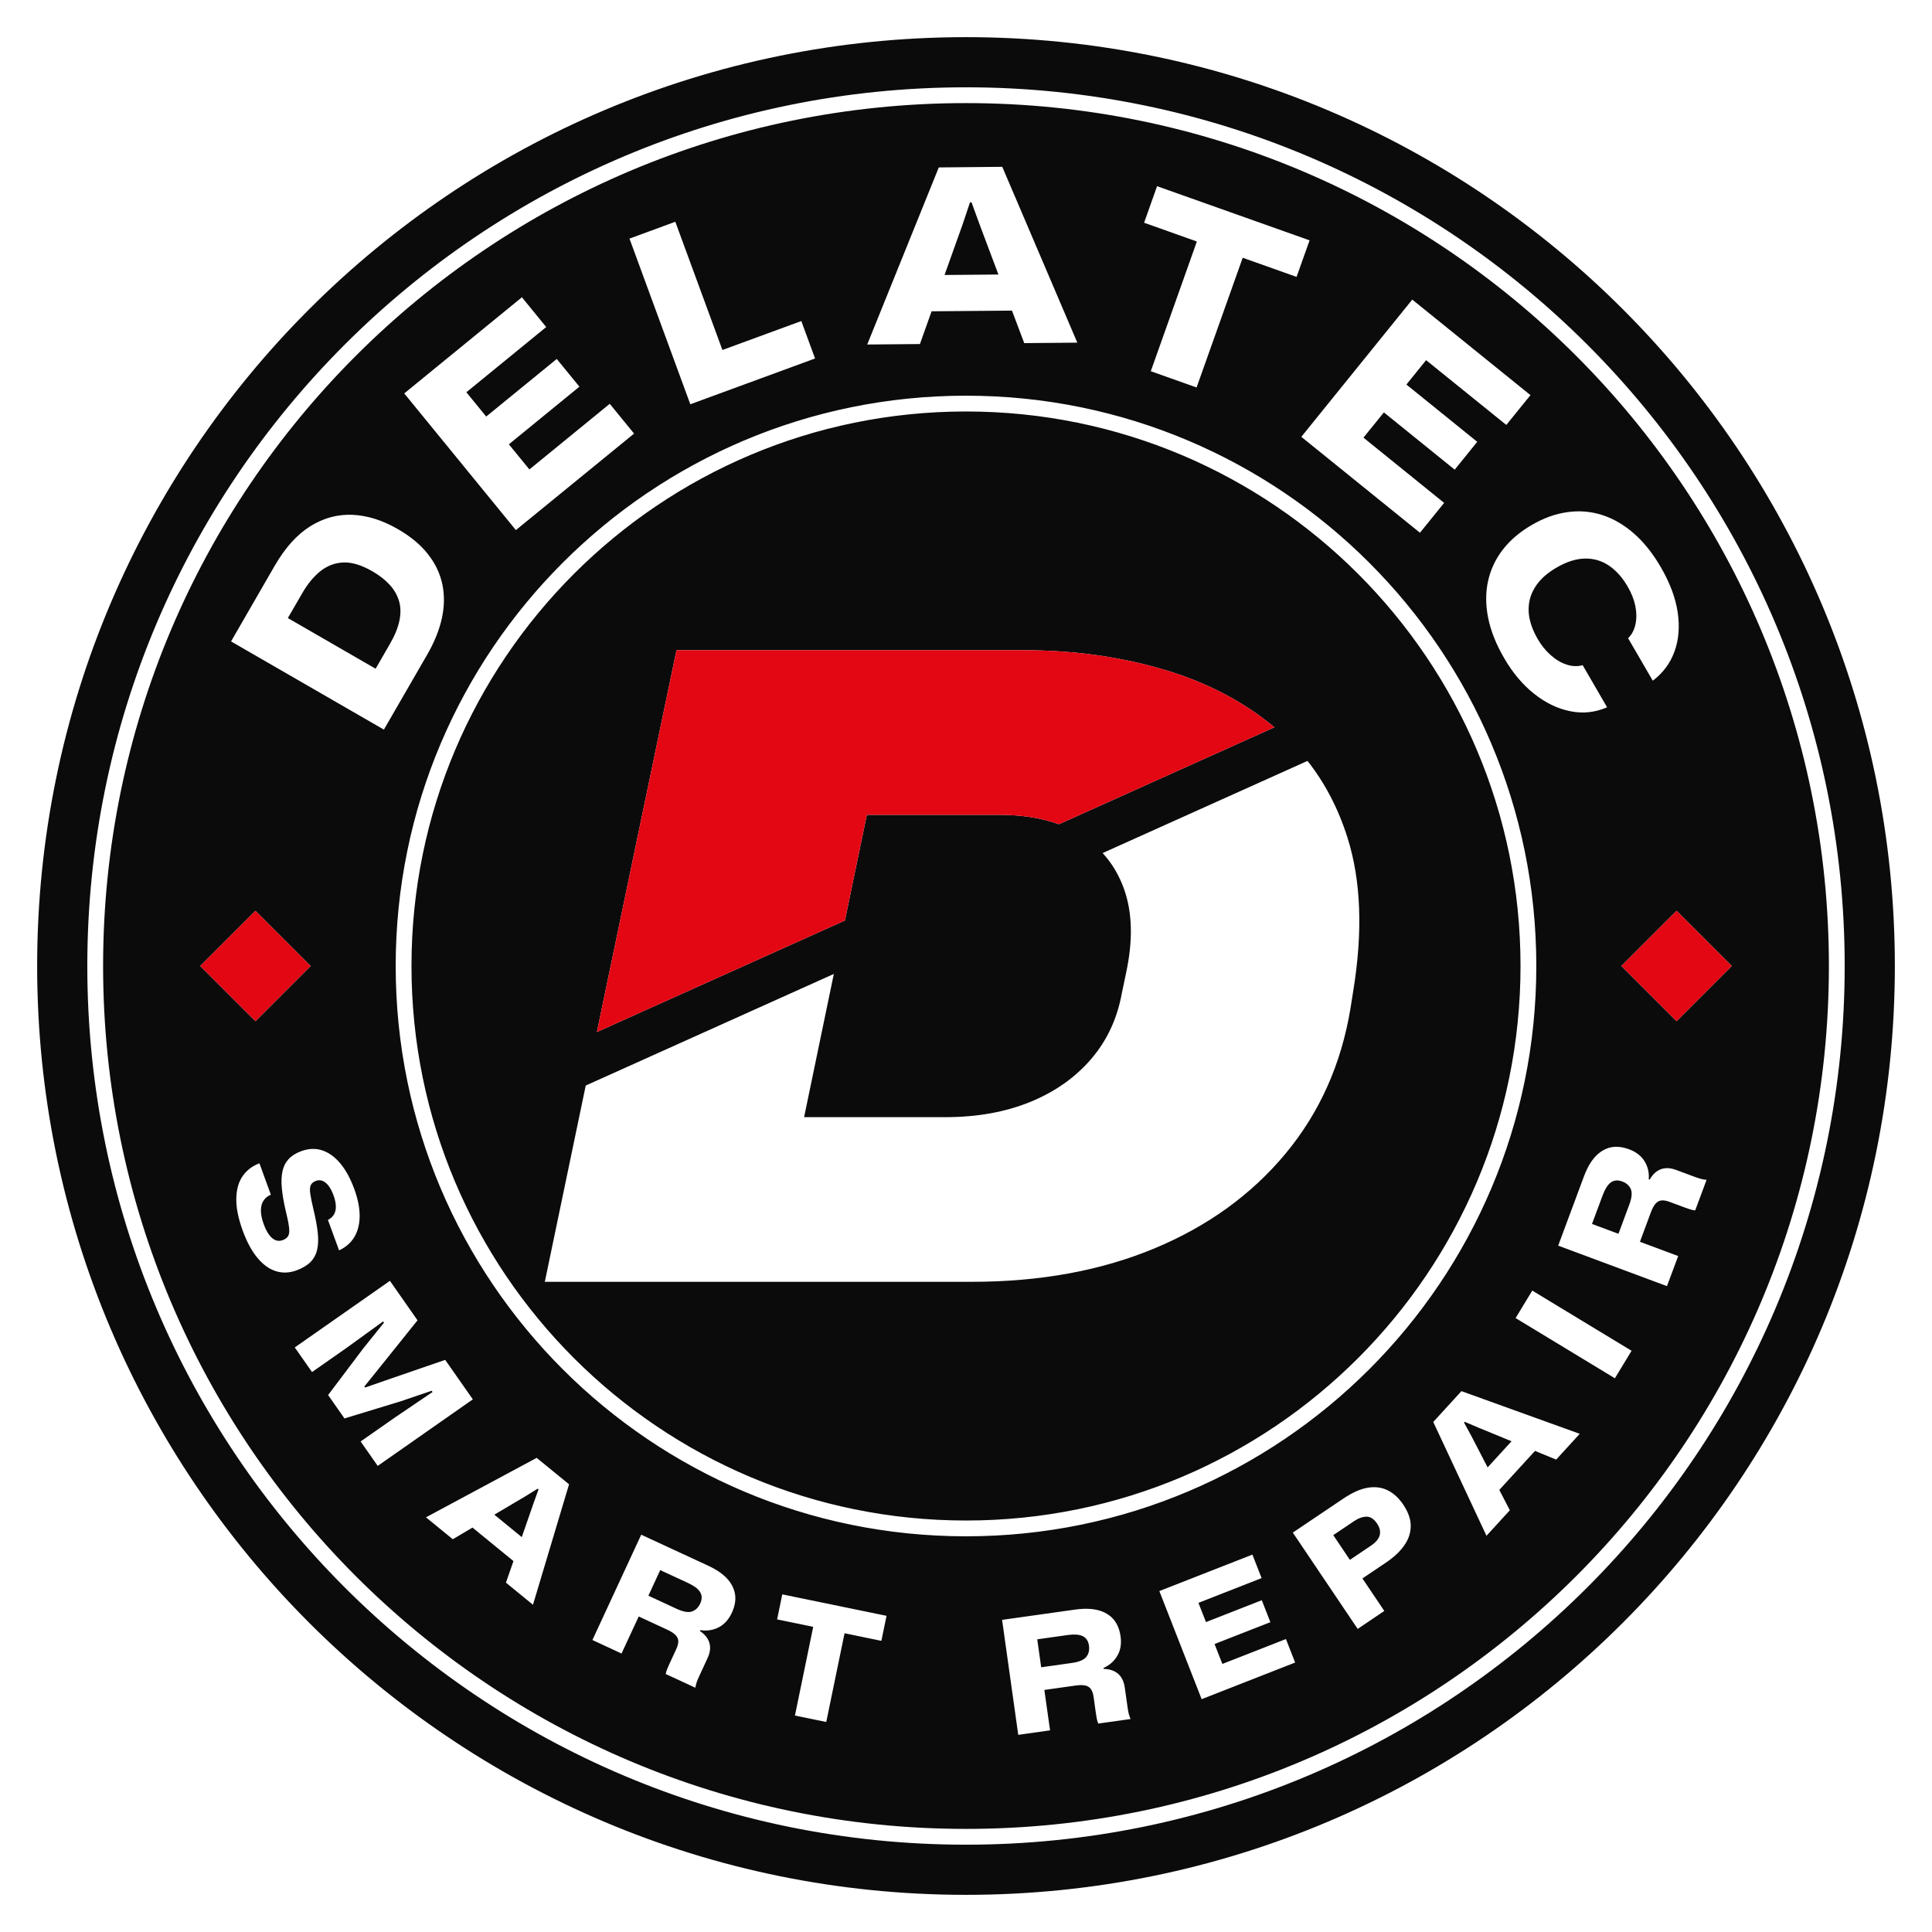
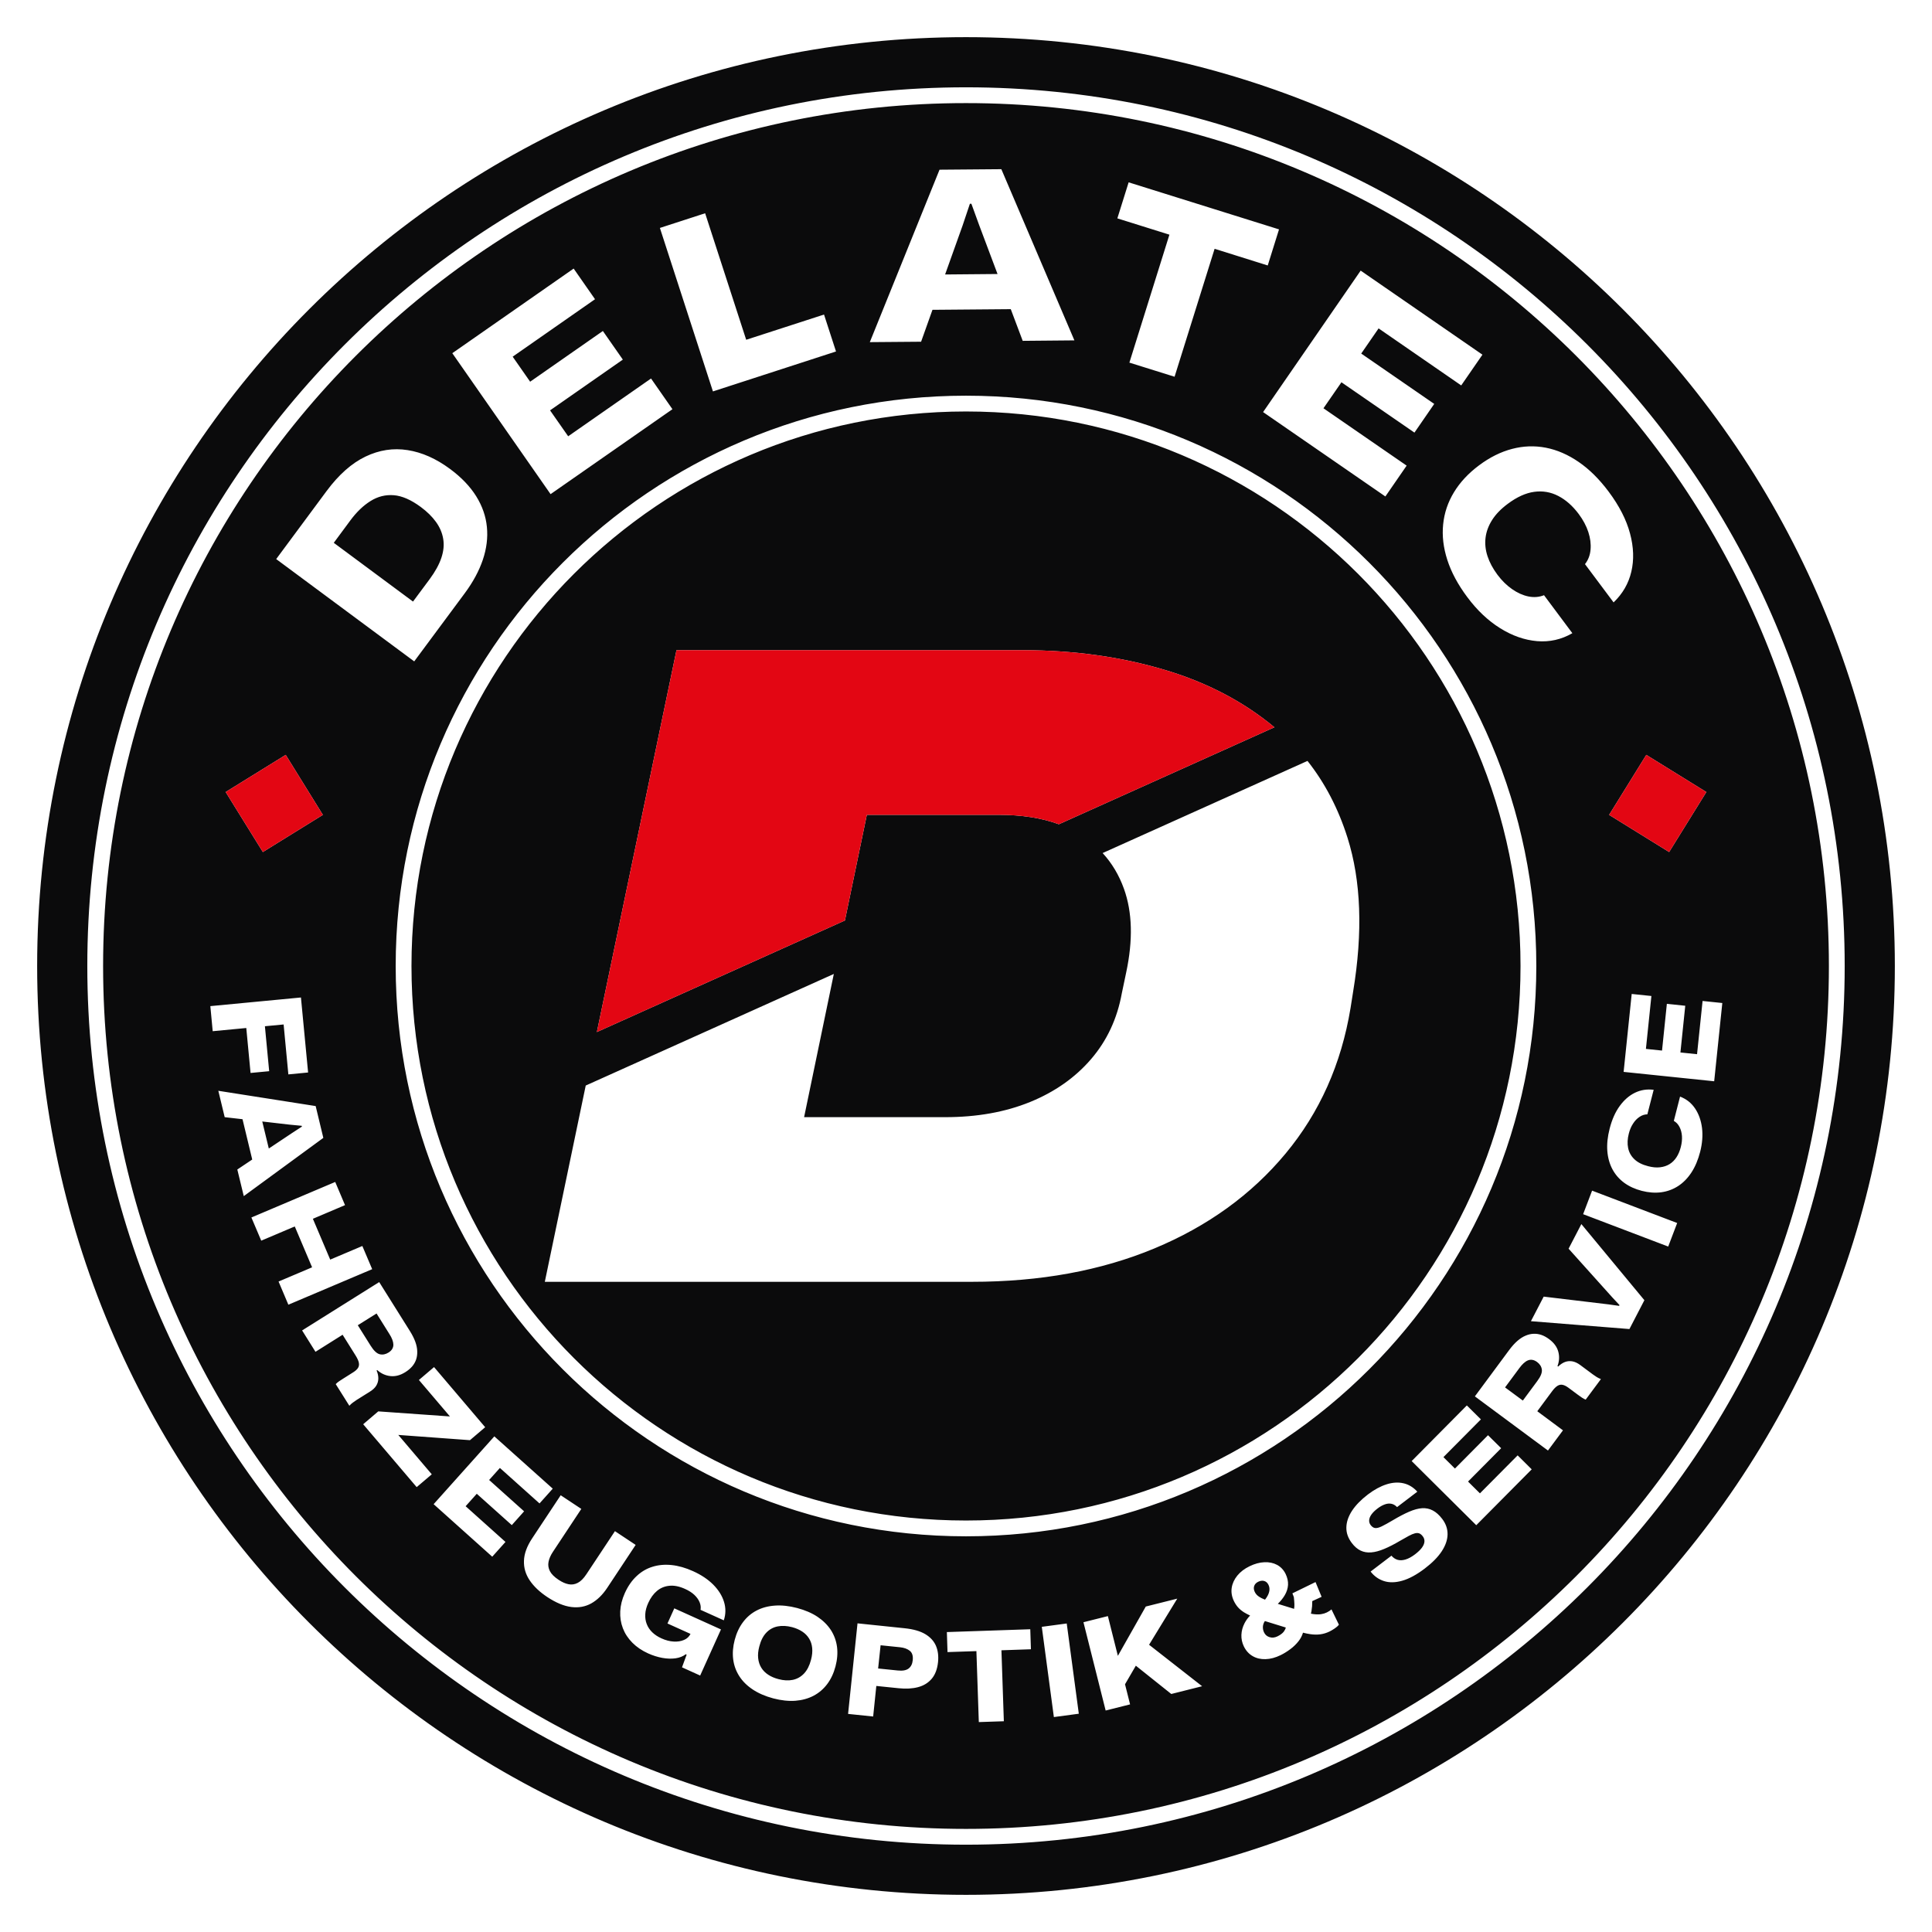
<svg xmlns="http://www.w3.org/2000/svg" viewBox="0 0 416 416" width="416" height="416">
-   <path fill="#0B0B0C" d="M208 8C318.46 8 408 97.54 408 208C408 318.46 318.46 408 208 408C97.54 408 8 318.46 8 208C8 97.54 97.54 8 208 8ZM208 18.8C103.5 18.8 18.8 103.5 18.8 208C18.8 312.5 103.5 397.2 208 397.2C312.5 397.2 397.2 312.5 397.2 208C397.2 103.5 312.5 18.8 208 18.8ZM208 22.2C310.62 22.2 393.8 105.38 393.8 208C393.8 310.62 310.62 393.8 208 393.8C105.38 393.8 22.2 310.62 22.2 208C22.2 105.38 105.38 22.2 208 22.2ZM208 85.2C140.18 85.2 85.2 140.18 85.2 208C85.2 275.82 140.18 330.8 208 330.8C275.82 330.8 330.8 275.82 330.8 208C330.8 140.18 275.82 85.2 208 85.2ZM208 88.6C273.94 88.6 327.4 142.06 327.4 208C327.4 273.94 273.94 327.4 208 327.4C142.06 327.4 88.6 273.94 88.6 208C88.6 142.06 142.06 88.6 208 88.6ZM117.31 276H209.28Q231.29 276 248.55 268.82Q265.8 261.64 276.81 248.39Q287.82 235.14 290.8 217.05L291.36 213.5Q294.53 194.29 290.15 180.39Q287.18 170.98 281.53 163.84L237.42 183.68Q240.43 186.96 242.02 191.4Q244.72 198.95 242.49 209.4L241.55 213.88Q240.06 222.09 234.93 228.05Q229.8 234.02 221.78 237.29Q213.76 240.55 203.49 240.55H173.14L179.54 209.71L126.12 233.74ZM274.41 156.6Q264.49 148.35 250.97 144.29Q236.7 140 220.29 140H145.66L128.52 222.22L181.93 198.2L186.65 175.45H215.06Q222.46 175.45 228 177.48ZM82.66 157.1 92.04 140.86Q94.33 136.87 95.16 133.05Q95.98 129.23 95.23 125.74Q94.48 122.26 92.1 119.26Q89.72 116.26 85.67 113.93Q80.7 111.06 75.88 110.85Q71.06 110.65 66.77 113.34Q62.48 116.04 59.11 121.89L49.75 138.11ZM186.73 74.18 198.08 74.08 200.59 67.03 217.9 66.88 220.54 73.88 231.97 73.78 215.81 35.92 202.14 36.05ZM280.2 94.06 305.75 114.71 310.95 108.28 293.58 94.23 297.98 88.8 313.23 101.13 318.08 95.13 302.83 82.8 307.07 77.55 324.34 91.5 329.54 85.08 304.09 64.51ZM111.08 114.14 136.53 93.36 131.29 86.95 113.99 101.08 109.57 95.67 124.76 83.26 119.88 77.29 104.69 89.69 100.42 84.46 117.61 70.42 112.38 64.01 87.04 84.71ZM323.89 141.73Q326.62 146.44 330.32 149.38Q334.02 152.32 338.1 153.14Q342.19 153.97 346.04 152.29L340.78 143.23Q339.11 143.69 337.33 143.1Q335.54 142.52 333.92 141.08Q332.29 139.65 331.07 137.55Q329.79 135.34 329.35 133.22Q328.92 131.09 329.39 129.11Q329.87 127.14 331.27 125.4Q332.68 123.66 335.13 122.23Q338.41 120.32 341.25 120.27Q344.09 120.21 346.43 121.78Q348.76 123.36 350.46 126.28Q351.69 128.4 352.12 130.47Q352.54 132.55 352.16 134.37Q351.79 136.2 350.57 137.43L355.88 146.57Q359.2 144.05 360.56 140.26Q361.93 136.47 361.24 131.84Q360.56 127.21 357.61 122.13Q355 117.63 351.77 114.83Q348.54 112.02 344.91 110.87Q341.29 109.73 337.45 110.28Q333.62 110.82 329.8 113.05Q325.98 115.27 323.6 118.33Q321.23 121.39 320.41 125.12Q319.59 128.84 320.43 133.04Q321.27 137.24 323.89 141.73ZM247.79 79.93 257.65 83.43 267.58 55.5 279.18 59.62 281.98 51.75 249.14 40.09 246.35 47.96 257.71 52ZM63.47 290.13 67.19 295.43 74.48 290.33 82.49 284.53 82.68 284.79 78.15 290.43 70.65 300.38 74.17 305.42 86.15 301.77 92.95 299.46 93.14 299.73 85 305.24 77.65 310.38 81.33 315.64 101.81 301.31 95.86 292.81 82.8 297.31 78.6 298.77 78.45 298.55 81.24 295.09 89.9 284.29 83.96 275.79ZM148.64 87.05 175.5 77.19 172.54 69.13 155.55 75.36 145.41 47.75 135.54 51.38ZM127.56 353.13 133.83 356.04 137.53 348.06 143.7 350.92Q144.91 351.48 145.47 352.07Q146.03 352.65 146.05 353.39Q146.06 354.12 145.61 355.1L144.23 358.07Q143.93 358.71 143.69 359.3Q143.44 359.88 143.34 360.45L149.72 363.4Q149.84 362.7 150.04 362.14Q150.24 361.59 150.55 360.93L152.34 357.05Q152.93 355.8 152.9 354.75Q152.88 353.7 152.33 352.81Q151.77 351.91 150.71 351.19L150.8 351Q152.91 351.33 154.73 350.41Q156.55 349.48 157.58 347.27Q158.12 346.1 158.28 344.98Q158.44 343.86 158.17 342.79Q157.91 341.72 157.21 340.71Q156.51 339.7 155.33 338.8Q154.15 337.9 152.47 337.12L138.07 330.45ZM219.25 373.55 226.1 372.58 224.87 363.88 231.6 362.93Q232.93 362.75 233.72 362.93Q234.5 363.12 234.92 363.73Q235.33 364.34 235.48 365.41L235.93 368.65Q236.03 369.35 236.14 369.97Q236.25 370.6 236.48 371.12L243.43 370.14Q243.16 369.49 243.02 368.92Q242.89 368.34 242.79 367.62L242.19 363.39Q242 362.02 241.41 361.15Q240.83 360.28 239.88 359.83Q238.93 359.38 237.64 359.35L237.61 359.14Q239.57 358.27 240.59 356.51Q241.62 354.75 241.28 352.33Q241.1 351.05 240.62 350.03Q240.15 349 239.35 348.24Q238.54 347.49 237.41 347.02Q236.27 346.55 234.8 346.44Q233.32 346.32 231.48 346.58L215.77 348.79ZM358.93 276.93 361.35 270.45 353.11 267.38 355.48 261.01Q355.95 259.76 356.49 259.16Q357.03 258.55 357.76 258.48Q358.49 258.41 359.5 258.79L362.57 259.93Q363.23 260.18 363.83 260.37Q364.43 260.57 365.01 260.63L367.46 254.05Q366.75 253.98 366.18 253.82Q365.61 253.66 364.93 253.41L360.92 251.92Q359.63 251.43 358.58 251.54Q357.54 251.64 356.69 252.26Q355.84 252.88 355.21 254L355.01 253.93Q355.18 251.79 354.11 250.05Q353.05 248.31 350.76 247.46Q349.55 247.01 348.43 246.94Q347.3 246.86 346.25 247.21Q345.2 247.56 344.25 248.33Q343.3 249.11 342.49 250.35Q341.69 251.6 341.04 253.34L335.51 268.21ZM320.07 330.69 325.1 325.19 322.83 320.81 330.52 312.41 335.08 314.28 340.15 308.73 314.68 299.54 308.61 306.18ZM91.72 326.71 97.5 331.43 101.74 328.92 110.56 336.13 108.94 340.78 114.76 345.54 122.53 319.6 115.56 313.91ZM292.34 350.74 298.07 346.87 293.36 339.87 298.45 336.44Q300.96 334.75 302.35 332.78Q303.74 330.82 303.76 328.6Q303.77 326.39 302.15 323.97Q300.74 321.88 298.85 320.92Q296.95 319.95 294.56 320.33Q292.16 320.71 289.2 322.71L278.37 330ZM258.74 365.87 278.87 357.98 276.89 352.92 263.2 358.28 261.52 353.99 273.54 349.29 271.69 344.56 259.67 349.27 258.05 345.13 271.65 339.8 269.67 334.74 249.63 342.59ZM52.25 264.95Q53.58 268.6 55.39 270.79Q57.19 272.99 59.34 273.69Q61.49 274.39 63.81 273.55Q65.76 272.84 66.84 271.75Q67.92 270.67 68.28 269.11Q68.65 267.55 68.42 265.43Q68.19 263.31 67.52 260.52Q66.99 258.31 66.81 257.06Q66.62 255.81 66.91 255.19Q67.2 254.57 68.05 254.26Q68.76 254 69.46 254.27Q70.15 254.55 70.76 255.34Q71.36 256.14 71.82 257.4Q72.26 258.6 72.31 259.62Q72.37 260.64 71.96 261.41Q71.56 262.19 70.61 262.67L73.01 269.23Q75.24 268.19 76.35 266.27Q77.45 264.35 77.44 261.74Q77.42 259.14 76.3 256.06Q75.06 252.66 73.29 250.53Q71.53 248.41 69.39 247.7Q67.26 246.99 64.86 247.87Q63.14 248.5 62.15 249.57Q61.16 250.65 60.82 252.21Q60.48 253.78 60.69 255.9Q60.89 258.02 61.53 260.75Q61.91 262.32 62.11 263.4Q62.31 264.47 62.28 265.19Q62.25 265.91 61.91 266.34Q61.56 266.78 60.84 267.04Q60.05 267.33 59.31 267.03Q58.57 266.73 57.94 265.87Q57.3 265 56.78 263.58Q56.17 261.91 56.18 260.63Q56.18 259.36 56.75 258.51Q57.31 257.66 58.32 257.24L55.86 250.48Q53.59 251.33 52.26 253.22Q50.94 255.11 50.88 258.05Q50.81 260.98 52.25 264.95ZM80.88 143.99 61.98 133.08 65.08 127.73Q66.8 124.73 69.01 122.97Q71.21 121.22 73.96 121.11Q76.71 121.01 80.2 123.02Q82.46 124.33 83.92 125.93Q85.37 127.53 85.93 129.45Q86.48 131.36 86 133.65Q85.53 135.94 83.96 138.65ZM361 196.12 349.12 208 361 219.88 372.88 208ZM55 196.12 43.12 208 55 219.88 66.88 208ZM171.17 369.39 177.91 370.78 181.85 351.67 189.78 353.31 190.89 347.92 168.44 343.3 167.33 348.69 175.1 350.29ZM347.72 296.77 351.31 290.85 329.93 277.89 326.34 283.81ZM214.98 59.11 203.38 59.21 207.25 48.38 208.86 43.57 209.19 43.56 210.92 48.31ZM224.19 359 223.34 352.98 229.94 352.05Q230.87 351.92 231.66 351.96Q232.44 352 233.03 352.25Q233.62 352.5 233.99 353.02Q234.37 353.55 234.48 354.36Q234.68 355.76 233.92 356.74Q233.17 357.73 230.79 358.07ZM348.49 265.66 342.79 263.54 345.12 257.29Q345.45 256.41 345.86 255.74Q346.26 255.07 346.76 254.67Q347.26 254.27 347.9 254.19Q348.54 254.11 349.31 254.4Q350.64 254.89 351.14 256.03Q351.65 257.16 350.81 259.41ZM139.61 343.59 142.16 338.08 148.21 340.88Q149.06 341.28 149.7 341.73Q150.33 342.19 150.69 342.72Q151.05 343.25 151.08 343.89Q151.11 344.54 150.77 345.28Q150.18 346.56 149 346.98Q147.83 347.4 145.65 346.39ZM290.66 335.87 287.08 330.55 291.55 327.54Q292.96 326.59 294.23 326.57Q295.5 326.56 296.51 328.05Q297.36 329.31 297.09 330.52Q296.81 331.73 295.13 332.86ZM325.47 310.33 320.32 315.96 316.84 309.25 315.24 306.31 315.39 306.15 318.45 307.45ZM112.35 330.97 106.44 326.14 112.95 322.29 115.79 320.54 115.96 320.68 114.84 323.8Z" />
-   <path fill="#E30613" d="M274.41 156.6 228 177.48Q222.46 175.45 215.06 175.45H186.65L181.93 198.2L128.52 222.22L145.66 140H220.29Q236.7 140 250.97 144.29Q264.49 148.35 274.41 156.6ZM361 196.12 372.88 208 361 219.88 349.12 208ZM55 196.12 66.88 208 55 219.88 43.12 208Z" />
+   <path fill="#0B0B0C" d="M208 8C318.46 8 408 97.54 408 208C408 318.46 318.46 408 208 408C97.54 408 8 318.46 8 208C8 97.54 97.54 8 208 8ZM208 18.8C103.5 18.8 18.8 103.5 18.8 208C18.8 312.5 103.5 397.2 208 397.2C312.5 397.2 397.2 312.5 397.2 208C397.2 103.5 312.5 18.8 208 18.8ZM208 22.2C310.62 22.2 393.8 105.38 393.8 208C393.8 310.62 310.62 393.8 208 393.8C105.38 393.8 22.2 310.62 22.2 208C22.2 105.38 105.38 22.2 208 22.2ZM208 85.2C140.18 85.2 85.2 140.18 85.2 208C85.2 275.82 140.18 330.8 208 330.8C275.82 330.8 330.8 275.82 330.8 208C330.8 140.18 275.82 85.2 208 85.2ZM208 88.6C273.94 88.6 327.4 142.06 327.4 208C327.4 273.94 273.94 327.4 208 327.4C142.06 327.4 88.6 273.94 88.6 208C88.6 142.06 142.06 88.6 208 88.6ZM117.31 276H209.28Q231.29 276 248.55 268.82Q265.8 261.64 276.81 248.39Q287.82 235.14 290.8 217.05L291.36 213.5Q294.53 194.29 290.15 180.39Q287.18 170.98 281.53 163.84L237.42 183.68Q240.43 186.96 242.02 191.4Q244.72 198.95 242.49 209.4L241.55 213.88Q240.06 222.09 234.93 228.05Q229.8 234.02 221.78 237.29Q213.76 240.55 203.49 240.55H173.14L179.54 209.71L126.12 233.74ZM274.41 156.6Q264.49 148.35 250.97 144.29Q236.7 140 220.29 140H145.66L128.52 222.22L181.93 198.2L186.65 175.45H215.06Q222.46 175.45 228 177.48ZM89.19 142.41 100.07 127.74Q102.74 124.14 103.96 120.54Q105.18 116.93 104.84 113.48Q104.51 110.03 102.54 106.86Q100.57 103.69 96.91 100.98Q92.42 97.65 87.78 96.92Q83.15 96.18 78.7 98.31Q74.25 100.44 70.33 105.72L59.47 120.38ZM187.29 73.67 198.33 73.58 200.78 66.71 217.64 66.57 220.21 73.39 231.34 73.29 215.61 36.43 202.3 36.54ZM271.97 88.73 298.3 106.9 302.88 100.26 284.97 87.91 288.84 82.31 304.56 93.15 308.82 86.97 293.1 76.13 296.84 70.71 314.63 82.99 319.2 76.37 292.98 58.27ZM118.55 106.4 144.79 88.11 140.18 81.5 122.34 93.94 118.44 88.36 134.11 77.43 129.81 71.27 114.15 82.19 110.39 76.8 128.12 64.43 123.52 57.83 97.39 76.05ZM315.95 128.59Q319.12 132.84 323.02 135.27Q326.93 137.71 330.97 138.05Q335.02 138.39 338.56 136.34L332.46 128.16Q330.89 128.79 329.1 128.43Q327.31 128.06 325.58 126.85Q323.85 125.65 322.43 123.75Q320.95 121.76 320.29 119.75Q319.63 117.74 319.87 115.78Q320.11 113.82 321.28 111.97Q322.44 110.13 324.66 108.48Q327.62 106.27 330.36 105.9Q333.1 105.53 335.53 106.79Q337.97 108.05 339.94 110.69Q341.36 112.6 342 114.56Q342.64 116.52 342.48 118.33Q342.33 120.14 341.28 121.47L347.44 129.71Q350.37 126.91 351.26 123.09Q352.16 119.28 350.98 114.87Q349.81 110.46 346.39 105.88Q343.36 101.82 339.92 99.47Q336.49 97.11 332.85 96.4Q329.22 95.7 325.57 96.66Q321.93 97.61 318.48 100.19Q315.03 102.76 313.07 105.99Q311.11 109.21 310.74 112.91Q310.36 116.6 311.64 120.57Q312.92 124.54 315.95 128.59ZM243.18 78.08 252.91 81.12 261.53 53.57 272.97 57.16 275.4 49.39 243.02 39.26 240.59 47.02 251.8 50.53ZM153.51 84.28 180.01 75.68 177.43 67.73 160.67 73.16 151.83 45.92 142.09 49.08ZM166.51 365.7Q169.08 366.37 171.26 366.21Q173.44 366.04 175.18 365.13Q176.92 364.21 178.12 362.61Q179.32 361.01 179.9 358.81Q180.48 356.6 180.23 354.62Q179.97 352.64 178.91 350.99Q177.84 349.35 176.03 348.13Q174.21 346.92 171.64 346.24Q169.05 345.56 166.85 345.72Q164.65 345.87 162.91 346.78Q161.18 347.68 159.98 349.29Q158.78 350.89 158.2 353.09Q157.62 355.29 157.87 357.28Q158.12 359.26 159.19 360.92Q160.25 362.57 162.09 363.79Q163.93 365.01 166.51 365.7ZM88.93 129.53 71.87 116.88 75.45 112.04Q77.46 109.33 79.79 107.88Q82.12 106.42 84.79 106.63Q87.46 106.84 90.61 109.17Q92.65 110.68 93.88 112.39Q95.11 114.1 95.43 116.02Q95.76 117.94 95.04 120.1Q94.32 122.26 92.51 124.71ZM333.31 312.33 336.54 307.98 331.01 303.87 334.18 299.59Q334.8 298.75 335.34 298.41Q335.88 298.07 336.44 298.18Q337.01 298.29 337.69 298.79L339.75 300.32Q340.2 300.65 340.61 300.93Q341.02 301.21 341.43 301.37L344.71 296.95Q344.19 296.74 343.8 296.5Q343.41 296.26 342.95 295.92L340.26 293.92Q339.39 293.28 338.58 293.13Q337.77 292.98 336.99 293.26Q336.22 293.55 335.5 294.25L335.36 294.15Q335.95 292.58 335.53 291.04Q335.11 289.5 333.57 288.36Q332.76 287.75 331.93 287.45Q331.09 287.16 330.23 287.19Q329.36 287.22 328.48 287.6Q327.59 287.97 326.71 288.74Q325.84 289.5 324.97 290.67L317.57 300.67ZM65.05 286.47 67.93 291.07 73.77 287.4 76.6 291.92Q77.15 292.81 77.27 293.43Q77.39 294.05 77.09 294.54Q76.78 295.03 76.06 295.48L73.89 296.85Q73.42 297.14 73.01 297.42Q72.6 297.7 72.29 298.03L75.22 302.69Q75.6 302.28 75.97 302.01Q76.34 301.73 76.82 301.42L79.66 299.64Q80.58 299.07 81.01 298.37Q81.44 297.67 81.46 296.85Q81.48 296.02 81.09 295.09L81.23 295.01Q82.48 296.13 84.07 296.3Q85.66 296.47 87.28 295.45Q88.14 294.91 88.72 294.25Q89.3 293.58 89.59 292.76Q89.87 291.94 89.84 290.98Q89.82 290.02 89.43 288.93Q89.03 287.83 88.26 286.6L81.65 276.06ZM286.27 351.3Q286.8 351.04 287.39 350.64Q287.98 350.24 288.3 349.84L286.69 346.53Q286.5 346.71 286.24 346.88Q285.99 347.05 285.7 347.19Q285.17 347.45 284.49 347.56Q283.81 347.67 282.89 347.56Q282.6 347.52 282.27 347.46Q282.34 347.18 282.39 346.89Q282.47 346.4 282.52 345.85Q282.56 345.31 282.56 344.75L284.57 343.83L283.26 340.65L278.28 343.08L278.59 343.88Q278.68 344.65 278.71 345.4Q278.73 345.94 278.64 346.42L275.14 345.34Q276.07 344.44 276.63 343.49Q277.27 342.41 277.34 341.26Q277.4 340.11 276.82 338.9Q276.18 337.6 274.98 336.95Q273.78 336.31 272.25 336.38Q270.71 336.44 269.05 337.25Q267.42 338.04 266.42 339.26Q265.42 340.49 265.21 341.91Q265 343.33 265.7 344.77Q266.05 345.49 266.56 346.08Q267.07 346.66 267.85 347.16Q268.42 347.51 269.17 347.86Q268.44 348.62 267.98 349.51Q267.35 350.73 267.3 352.02Q267.25 353.31 267.83 354.51Q268.51 355.9 269.73 356.6Q270.94 357.3 272.5 357.25Q274.06 357.21 275.76 356.38Q276.8 355.87 277.83 355.1Q278.86 354.34 279.63 353.35Q280.28 352.51 280.56 351.55Q281.39 351.76 282.13 351.87Q283.29 352.04 284.31 351.9Q285.32 351.76 286.27 351.3ZM139.55 356.01Q141.11 356.71 142.62 356.98Q144.13 357.25 145.45 357.07Q146.77 356.88 147.66 356.19L147.85 356.28L146.85 359.01L150.76 360.78L155.24 350.85L145.19 346.31L143.72 349.57L148.68 351.81Q148.25 352.7 147.29 353.11Q146.3 353.54 145.03 353.46Q143.75 353.38 142.44 352.78Q141.27 352.26 140.45 351.47Q139.64 350.69 139.26 349.7Q138.87 348.71 138.94 347.56Q139 346.42 139.58 345.15Q140.32 343.51 141.47 342.55Q142.62 341.59 144.15 341.45Q145.69 341.3 147.53 342.14Q148.73 342.68 149.51 343.41Q150.29 344.15 150.64 344.99Q150.99 345.83 150.84 346.63L155.85 348.89Q156.51 346.89 155.89 344.9Q155.27 342.91 153.57 341.2Q151.86 339.49 149.24 338.31Q146.83 337.22 144.62 336.99Q142.4 336.76 140.49 337.36Q138.57 337.95 137.06 339.38Q135.54 340.8 134.54 343.02Q133.64 345.02 133.55 346.95Q133.46 348.88 134.12 350.6Q134.78 352.32 136.16 353.71Q137.54 355.1 139.55 356.01ZM47.01 234.87 48.38 240.55 52.22 240.99 54.31 249.67 51.1 251.82 52.49 257.55 69.62 245.01 67.97 238.16ZM182.61 369.04 188.01 369.6 188.69 363.02 193.48 363.51Q195.85 363.76 197.67 363.28Q199.49 362.8 200.62 361.47Q201.74 360.15 201.98 357.87Q202.18 355.91 201.53 354.38Q200.87 352.85 199.24 351.87Q197.6 350.89 194.82 350.6L184.64 349.54ZM54.13 262.15 56.25 267.14 63.47 264.08 67.2 272.88 59.98 275.94 62.09 280.93 80.14 273.28 78.02 268.29 71.1 271.22 67.37 262.43 74.29 259.49 72.18 254.5ZM252.2 364.75 258.84 363.08 247.42 354.15 253.49 344.22 246.71 345.92 240.7 356.54 238.55 347.98 233.29 349.3 238.07 368.31 243.33 366.99 242.24 362.66 244.57 358.66ZM93.37 323.88 105.99 335.19 108.84 332.01 100.26 324.32 102.66 321.64 110.2 328.39 112.85 325.42 105.32 318.67 107.64 316.08 116.17 323.72 119.02 320.54 106.44 309.28ZM317.87 328.41 329.81 316.38 326.78 313.37 318.66 321.55 316.1 319.01 323.23 311.83 320.4 309.03 313.28 316.21 310.8 313.75 318.87 305.62 315.84 302.62 303.96 314.6ZM369.1 232.82 370.85 215.97 366.6 215.53 365.41 226.99 361.83 226.62 362.87 216.56 358.91 216.15 357.87 226.21 354.4 225.85 355.58 214.46 351.34 214.02 349.6 230.8ZM306.79 337.73Q309.22 335.88 310.44 334.02Q311.66 332.16 311.69 330.39Q311.72 328.62 310.55 327.07Q309.57 325.78 308.5 325.23Q307.44 324.67 306.19 324.75Q304.94 324.84 303.4 325.51Q301.87 326.17 299.94 327.32Q298.4 328.23 297.51 328.66Q296.61 329.09 296.08 329.02Q295.56 328.94 295.13 328.38Q294.77 327.9 294.81 327.32Q294.85 326.74 295.3 326.1Q295.76 325.46 296.6 324.82Q297.4 324.21 298.15 323.94Q298.89 323.66 299.57 323.79Q300.24 323.91 300.82 324.51L305.18 321.19Q303.88 319.76 302.19 319.38Q300.5 318.99 298.55 319.61Q296.6 320.23 294.55 321.78Q292.3 323.5 291.11 325.31Q289.93 327.13 289.9 328.89Q289.86 330.65 291.08 332.25Q291.94 333.39 292.98 333.88Q294.01 334.37 295.27 334.26Q296.52 334.16 298.06 333.51Q299.6 332.87 301.49 331.75Q302.59 331.11 303.34 330.71Q304.1 330.3 304.65 330.16Q305.19 330.02 305.6 330.17Q306 330.33 306.36 330.81Q306.76 331.33 306.71 331.96Q306.66 332.58 306.16 333.26Q305.66 333.93 304.71 334.66Q303.61 335.5 302.65 335.79Q301.69 336.08 300.93 335.86Q300.16 335.63 299.61 334.97L295.12 338.39Q296.28 339.89 298.01 340.44Q299.73 340.99 301.94 340.36Q304.16 339.73 306.79 337.73ZM367.41 170.54 354.48 162.54 346.48 175.46 359.4 183.46ZM48.59 170.54 56.6 183.46 69.52 175.46 61.52 162.54ZM117.82 343.86Q120.63 345.72 123.01 346.02Q125.38 346.32 127.32 345.24Q129.25 344.15 130.73 341.92L136.87 332.65L132.41 329.69L126.26 338.97Q125.37 340.32 124.41 340.82Q123.45 341.32 122.43 341.12Q121.4 340.92 120.27 340.16Q118.89 339.25 118.4 338.29Q117.91 337.32 118.11 336.3Q118.31 335.27 119.03 334.18L125.17 324.9L120.73 321.96L114.59 331.23Q112.89 333.79 112.82 336.07Q112.74 338.34 114.06 340.29Q115.38 342.24 117.82 343.86ZM366.08 248.01Q366.77 245.29 366.48 242.88Q366.18 240.46 364.98 238.67Q363.78 236.89 361.75 236.12L360.41 241.35Q361.19 241.79 361.63 242.65Q362.08 243.51 362.16 244.62Q362.23 245.74 361.92 246.95Q361.6 248.23 360.99 249.17Q360.38 250.11 359.49 250.66Q358.6 251.21 357.45 251.34Q356.31 251.48 354.89 251.11Q352.99 250.63 351.93 249.62Q350.86 248.61 350.57 247.19Q350.28 245.77 350.72 244.08Q351.03 242.85 351.63 241.94Q352.22 241.02 353.02 240.49Q353.82 239.95 354.71 239.94L356.07 234.66Q353.94 234.38 352.06 235.28Q350.19 236.18 348.77 238.13Q347.34 240.08 346.59 243.02Q345.92 245.62 346.09 247.82Q346.26 250.02 347.18 251.75Q348.1 253.48 349.71 254.67Q351.32 255.85 353.53 256.42Q355.73 256.98 357.71 256.72Q359.69 256.45 361.34 255.38Q362.99 254.31 364.2 252.46Q365.41 250.61 366.08 248.01ZM78.2 306.67 89.72 320.21 92.97 317.45 85.76 308.97 101.19 310.1 104.47 307.31 93.46 294.36 90.2 297.14 96.88 304.99 81.45 303.9ZM350.85 286.17 354.07 279.96 340.5 263.57 337.75 268.87 347.17 279.36 348.71 281.01 348.63 281.18 346.34 280.86 332.39 279.19 329.64 284.48ZM45.29 216.64 45.8 222.04 53.03 221.35 53.95 231.03 57.96 230.65 57.04 220.97 61.07 220.59 62.09 231.34 66.34 230.93 64.8 214.78ZM210.76 370.8 216.15 370.62 215.63 355.34 221.98 355.12 221.84 350.81 203.88 351.42 204.02 355.73 210.24 355.52ZM167.62 361.55Q166.34 361.22 165.41 360.6Q164.47 359.99 163.92 359.09Q163.37 358.2 163.25 357.05Q163.12 355.9 163.5 354.49Q163.99 352.6 165.01 351.54Q166.02 350.48 167.45 350.2Q168.87 349.92 170.55 350.36Q171.8 350.69 172.74 351.31Q173.67 351.92 174.22 352.82Q174.77 353.71 174.88 354.85Q175 356 174.62 357.42Q174.13 359.28 173.12 360.35Q172.1 361.42 170.7 361.71Q169.3 362 167.62 361.55ZM359.2 268.41 361.13 263.34 342.81 256.37 340.88 261.44ZM226.92 369.72 232.29 369 229.69 349.57 224.32 350.29ZM214.79 59 203.5 59.1 207.27 48.55 208.84 43.87 209.16 43.87 210.84 48.49ZM327.9 301.57 324.07 298.74 327.18 294.54Q327.62 293.94 328.07 293.53Q328.53 293.11 328.99 292.92Q329.45 292.73 329.95 292.81Q330.45 292.89 330.97 293.27Q331.86 293.93 331.99 294.89Q332.13 295.86 331.01 297.37ZM77.04 285.35 81.08 282.82 83.85 287.25Q84.25 287.87 84.47 288.45Q84.69 289.02 84.7 289.52Q84.71 290.02 84.45 290.46Q84.2 290.89 83.66 291.23Q82.72 291.82 81.77 291.6Q80.82 291.37 79.82 289.78ZM189.08 359.26 189.61 354.26 193.81 354.69Q195.13 354.83 195.91 355.46Q196.68 356.09 196.53 357.49Q196.41 358.68 195.64 359.27Q194.86 359.86 193.29 359.69ZM57.88 247.3 56.47 241.48 62.37 242.16 64.97 242.41 65.01 242.58 62.83 244ZM276.86 350.44Q276.75 350.89 276.44 351.31Q276.01 351.88 275.05 352.35Q274.2 352.76 273.38 352.52Q272.55 352.27 272.19 351.52Q271.95 351.03 271.93 350.52Q271.9 350.02 272.1 349.52Q272.2 349.27 272.36 349.05Q272.44 349.08 272.53 349.1ZM272.39 344.44Q272.26 344.39 272.14 344.34Q271.6 344.12 271.22 343.88Q270.83 343.65 270.58 343.37Q270.33 343.1 270.18 342.78Q269.85 342.1 270.05 341.5Q270.26 340.9 270.93 340.58Q271.61 340.25 272.21 340.42Q272.81 340.59 273.13 341.25Q273.38 341.76 273.34 342.34Q273.3 342.91 272.98 343.53Q272.75 343.98 272.39 344.44Z" />
+   <path fill="#E30613" d="M274.41 156.6 228 177.48Q222.46 175.45 215.06 175.45H186.65L181.93 198.2L128.52 222.22L145.66 140H220.29Q236.7 140 250.97 144.29Q264.49 148.35 274.41 156.6ZM367.41 170.54 359.4 183.46 346.48 175.46 354.48 162.54ZM48.59 170.54 61.52 162.54 69.52 175.46 56.6 183.46Z" />
</svg>
